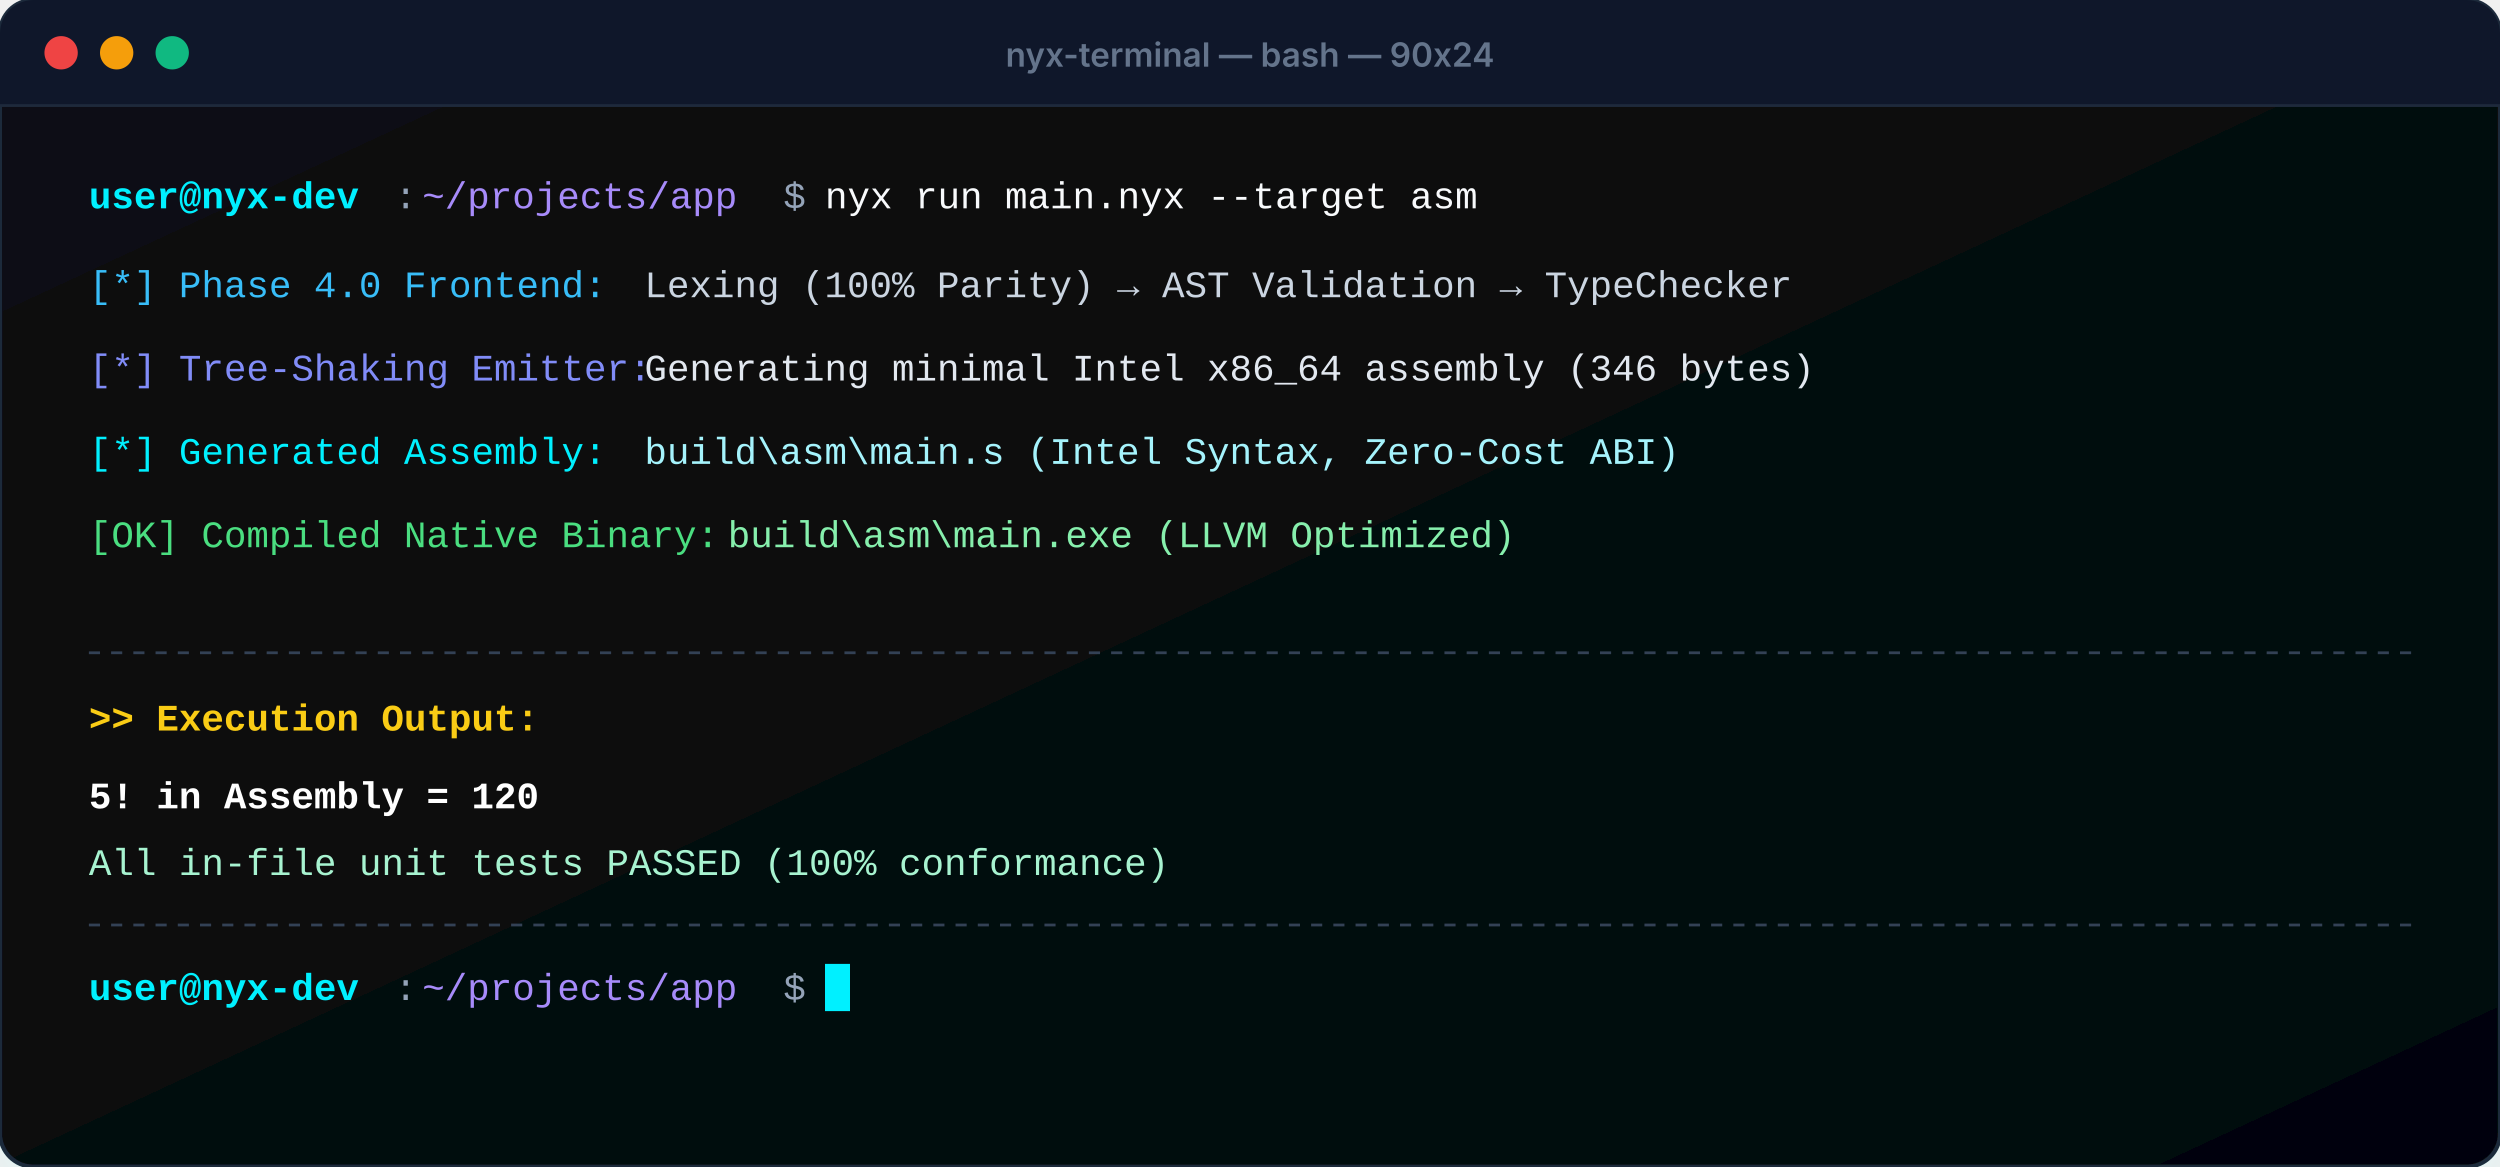
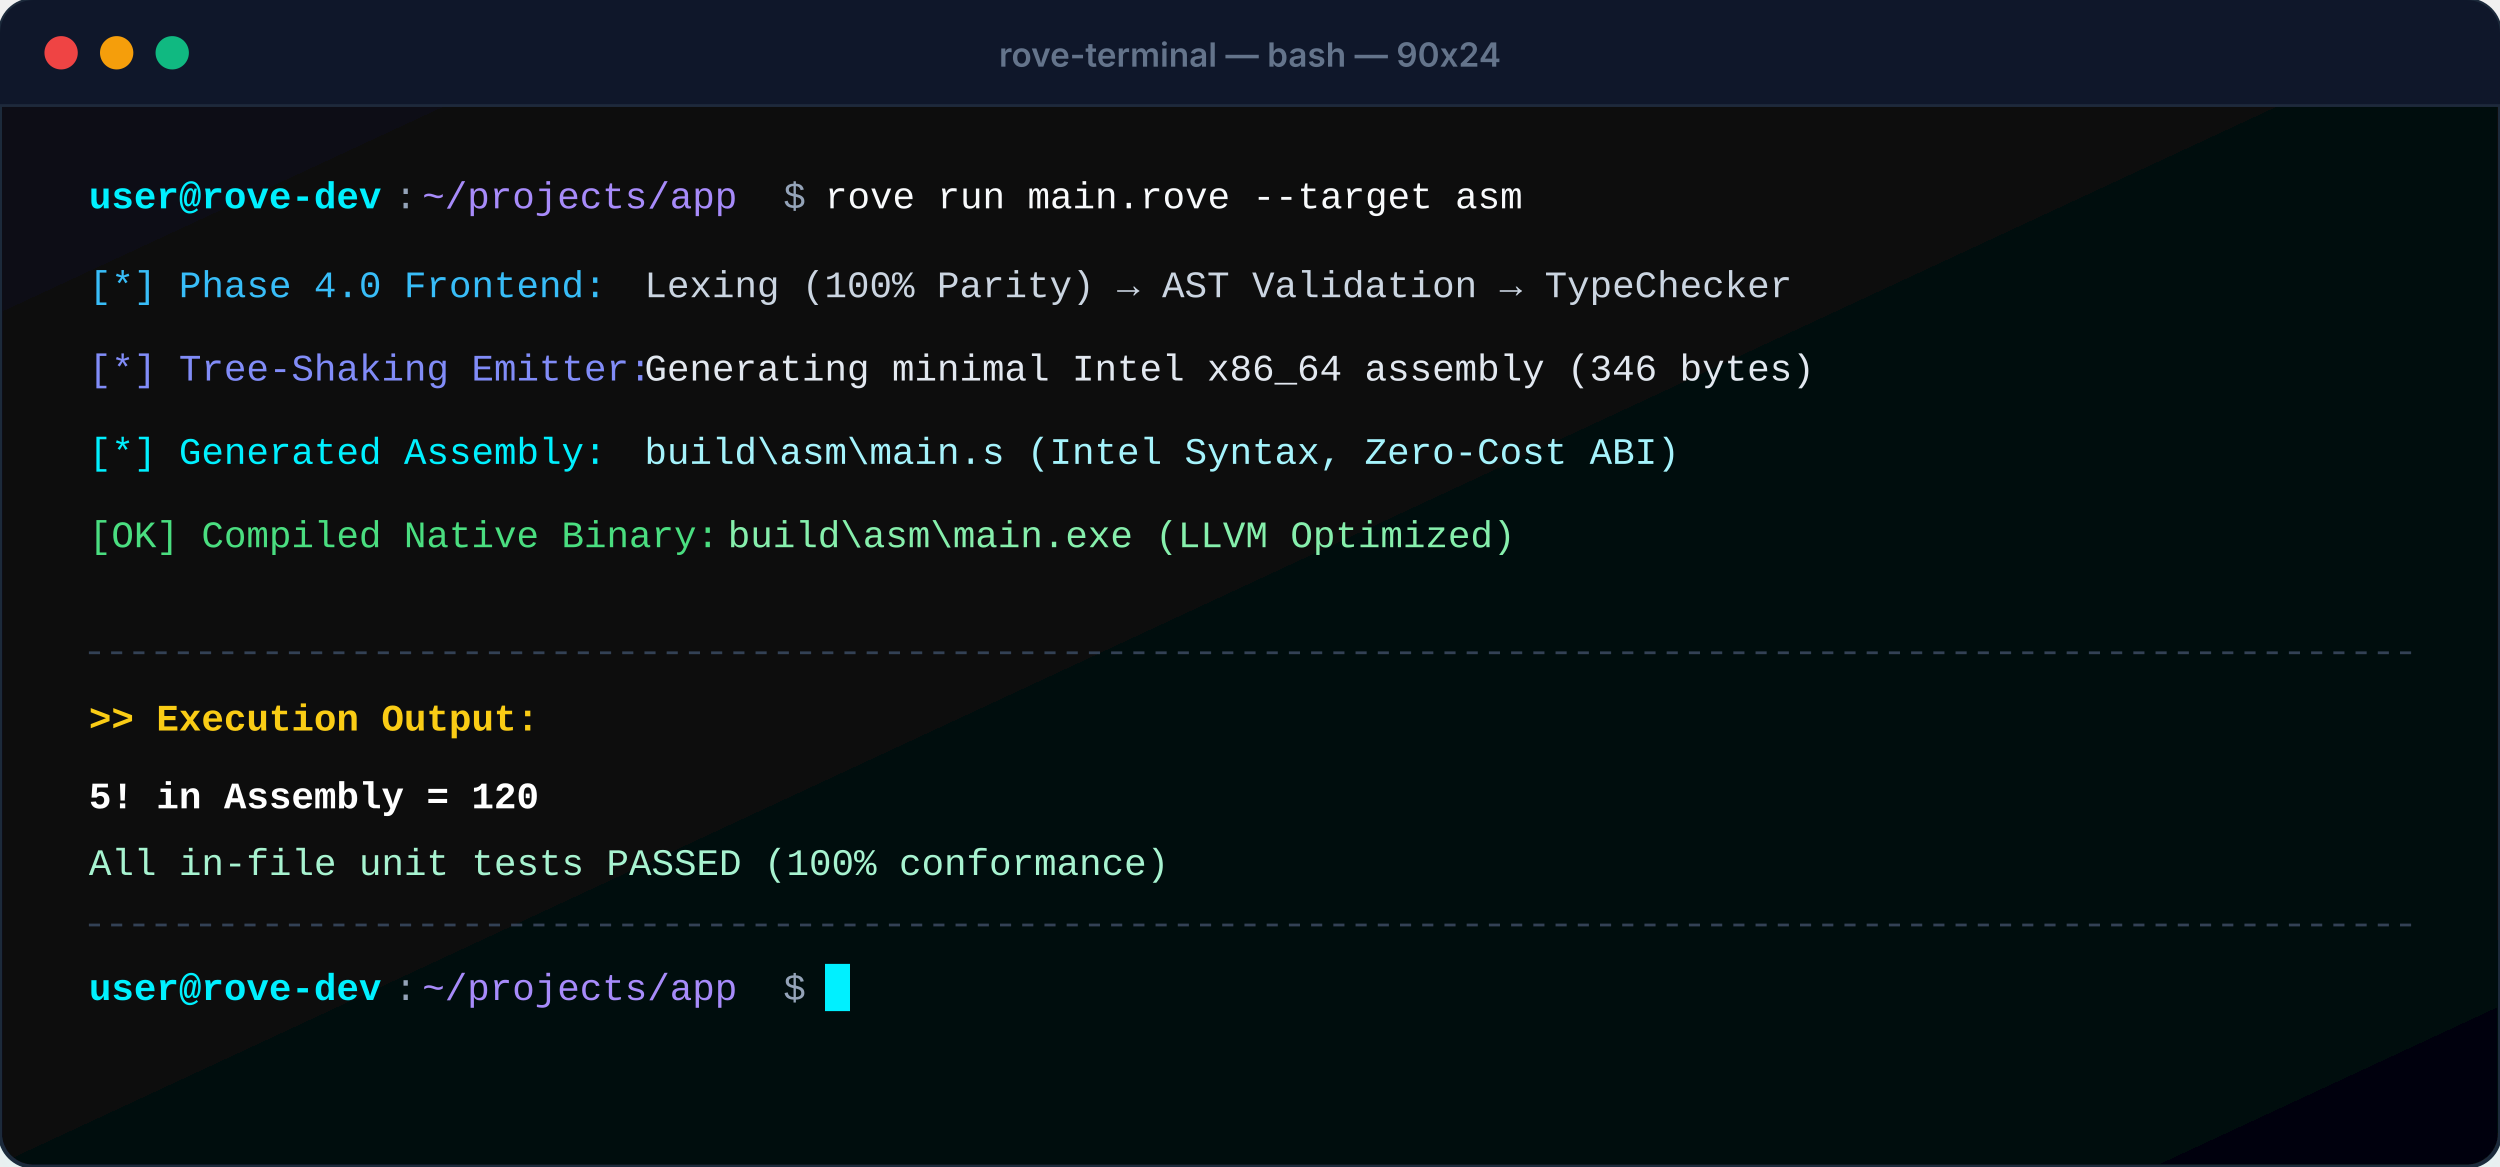
<svg xmlns="http://www.w3.org/2000/svg" viewBox="0 0 900 420" width="100%" height="100%">
  <defs>
    <linearGradient id="termBg" x1="0%" y1="0%" x2="100%" y2="100%">
      <stop offset="0%" stop-color="#090d13" />
      <stop offset="100%" stop-color="#040608" />
    </linearGradient>
    <filter id="termGlow" x="-10%" y="-10%" width="120%" height="120%">
      <feDropShadow dx="0" dy="8" stdDeviation="16" flood-color="rgba(0, 240, 255, 0.15)" />
    </filter>
  </defs>
  <style>
    .term-mono { font-family: 'JetBrains Mono', 'Fira Code', 'Courier New', monospace; font-size: 13.5px; }
    
    @keyframes blink {
      0%, 49% { opacity: 1; }
      50%, 100% { opacity: 0; }
    }
    .cursor { animation: blink 1s infinite; }

    @keyframes line1Anim { 0% { opacity: 0; } 10% { opacity: 1; } 100% { opacity: 1; } }
    @keyframes line2Anim { 0%, 20% { opacity: 0; } 30% { opacity: 1; } 100% { opacity: 1; } }
    @keyframes line3Anim { 0%, 40% { opacity: 0; } 50% { opacity: 1; } 100% { opacity: 1; } }
    @keyframes line4Anim { 0%, 60% { opacity: 0; } 70% { opacity: 1; } 100% { opacity: 1; } }
    @keyframes line5Anim { 0%, 75% { opacity: 0; } 85% { opacity: 1; } 100% { opacity: 1; } }
    @keyframes line6Anim { 0%, 88% { opacity: 0; } 95% { opacity: 1; } 100% { opacity: 1; } }

    .l1 { animation: line1Anim 8s infinite; }
    .l2 { animation: line2Anim 8s infinite; }
    .l3 { animation: line3Anim 8s infinite; }
    .l4 { animation: line4Anim 8s infinite; }
    .l5 { animation: line5Anim 8s infinite; }
    .l6 { animation: line6Anim 8s infinite; }
  </style>
  <rect width="900" height="420" rx="12" fill="url(#termBg)" stroke="#1e293b" stroke-width="1.5" filter="url(#termGlow)" />
  <rect width="900" height="38" rx="12" fill="#0f172a" />
  <rect y="26" width="900" height="12" fill="#0f172a" />
  <line x1="0" y1="38" x2="900" y2="38" stroke="#1e293b" stroke-width="1" />
  <circle cx="22" cy="19" r="6" fill="#ef4444" />
  <circle cx="42" cy="19" r="6" fill="#f59e0b" />
  <circle cx="62" cy="19" r="6" fill="#10b981" />
-   <text x="450" y="24" text-anchor="middle" font-family="'Inter', sans-serif" font-size="12" font-weight="600" fill="#64748b">nyx-terminal — bash — 90x24</text>
+   <text x="450" y="24" text-anchor="middle" font-family="'Inter', sans-serif" font-size="12" font-weight="600" fill="#64748b">rove-terminal — bash — 90x24</text>
  <g transform="translate(32, 75)" class="term-mono">
    <g class="l1">
-       <text x="0" y="0" fill="#00f0ff" font-weight="700">user@nyx-dev</text>
+       <text x="0" y="0" fill="#00f0ff" font-weight="700">user@rove-dev</text>
      <text x="110" y="0" fill="#94a3b8">:</text>
      <text x="120" y="0" fill="#a78bfa">~/projects/app</text>
      <text x="250" y="0" fill="#94a3b8">$</text>
-       <text x="265" y="0" fill="#f8fafc">nyx run main.nyx --target asm</text>
+       <text x="265" y="0" fill="#f8fafc">rove run main.rove --target asm</text>
    </g>
    <g transform="translate(0, 32)" class="l2">
      <text x="0" y="0" fill="#38bdf8">[*] Phase 4.0 Frontend:</text>
      <text x="200" y="0" fill="#cbd5e1">Lexing (100% Parity) → AST Validation → TypeChecker</text>
    </g>
    <g transform="translate(0, 62)" class="l3">
      <text x="0" y="0" fill="#818cf8">[*] Tree-Shaking Emitter:</text>
      <text x="200" y="0" fill="#e2e8f0">Generating minimal Intel x86_64 assembly (346 bytes)</text>
    </g>
    <g transform="translate(0, 92)" class="l4">
      <text x="0" y="0" fill="#00f0ff">[*] Generated Assembly:</text>
      <text x="200" y="0" fill="#a5f3fc">build\asm\main.s (Intel Syntax, Zero-Cost ABI)</text>
    </g>
    <g transform="translate(0, 122)" class="l5">
      <text x="0" y="0" fill="#4ade80">[OK] Compiled Native Binary:</text>
      <text x="230" y="0" fill="#86efac">build\asm\main.exe (LLVM Optimized)</text>
    </g>
    <g transform="translate(0, 160)" class="l6">
      <line x1="0" y1="0" x2="836" y2="0" stroke="#334155" stroke-dasharray="4" />
      <text x="0" y="28" fill="#facc15" font-weight="700">&gt;&gt; Execution Output:</text>
      <text x="0" y="56" fill="#ffffff" font-weight="600">5! in Assembly = 120</text>
      <text x="0" y="80" fill="#a7f3d0">All in-file unit tests PASSED (100% conformance)</text>
      <line x1="0" y1="98" x2="836" y2="98" stroke="#334155" stroke-dasharray="4" />
      <g transform="translate(0, 125)">
-         <text x="0" y="0" fill="#00f0ff" font-weight="700">user@nyx-dev</text>
+         <text x="0" y="0" fill="#00f0ff" font-weight="700">user@rove-dev</text>
        <text x="110" y="0" fill="#94a3b8">:</text>
        <text x="120" y="0" fill="#a78bfa">~/projects/app</text>
        <text x="250" y="0" fill="#94a3b8">$</text>
        <rect x="265" y="-13" width="9" height="17" fill="#00f0ff" class="cursor" />
      </g>
    </g>
  </g>
</svg>
